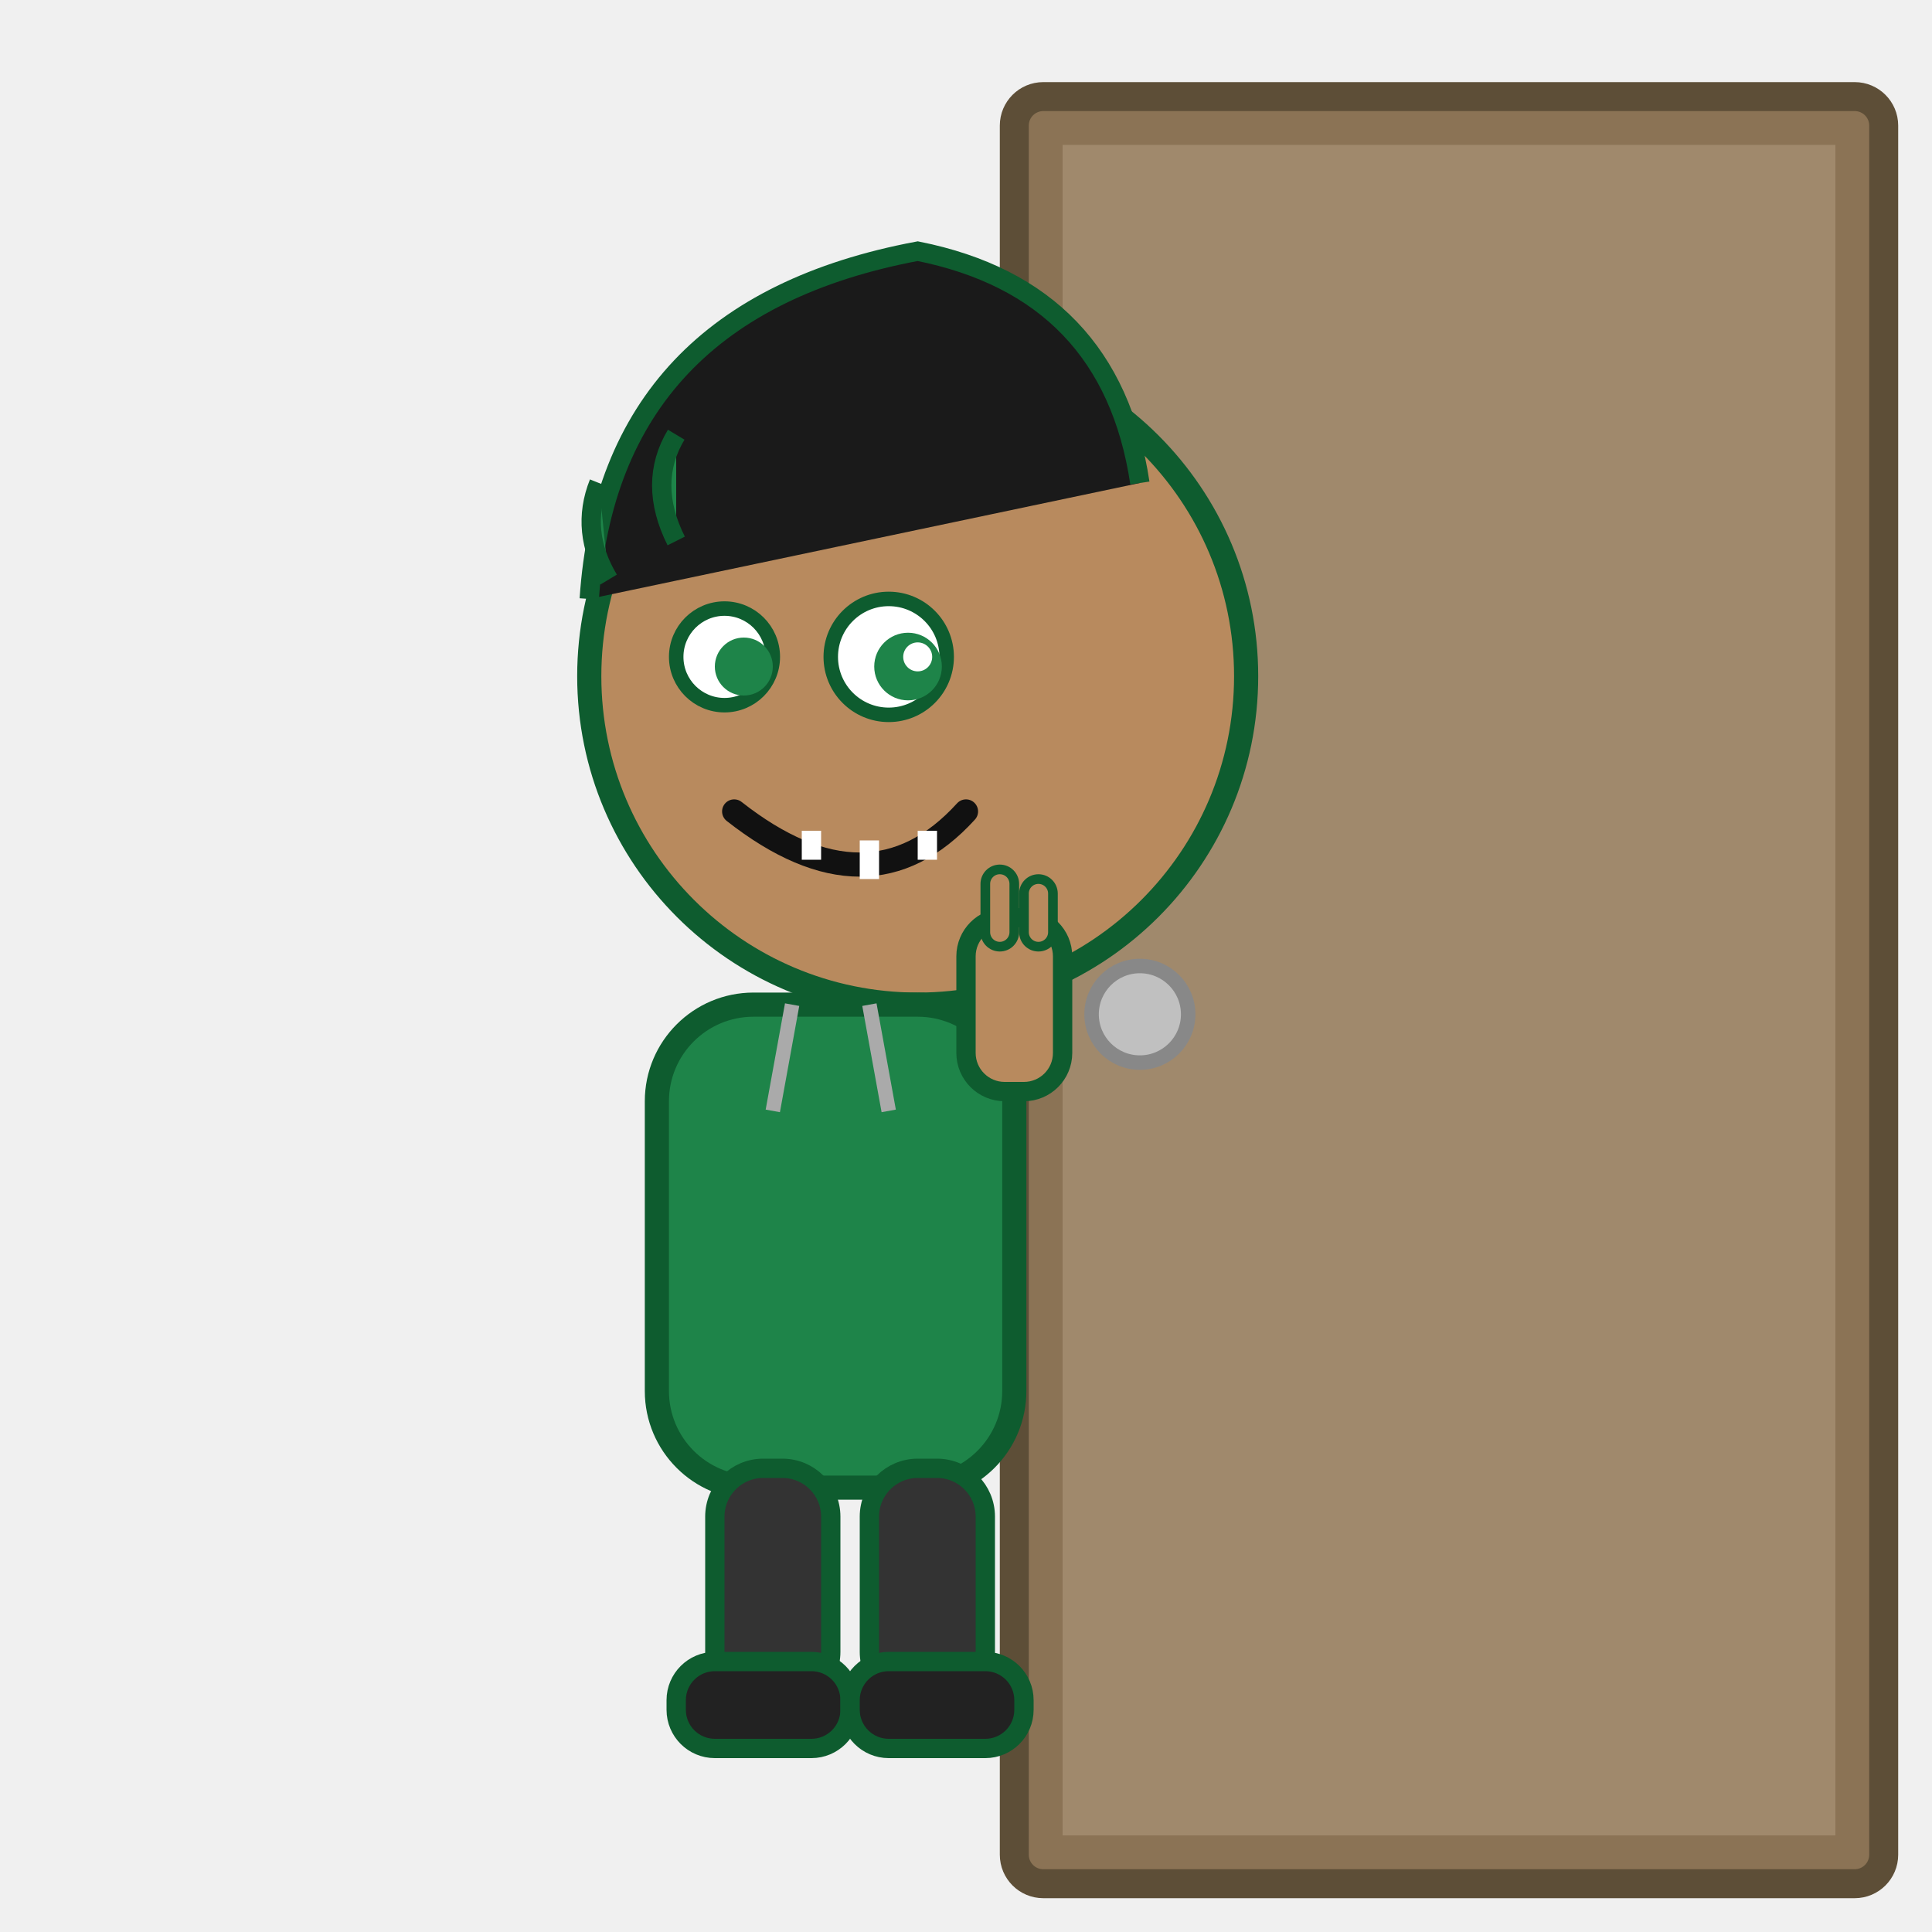
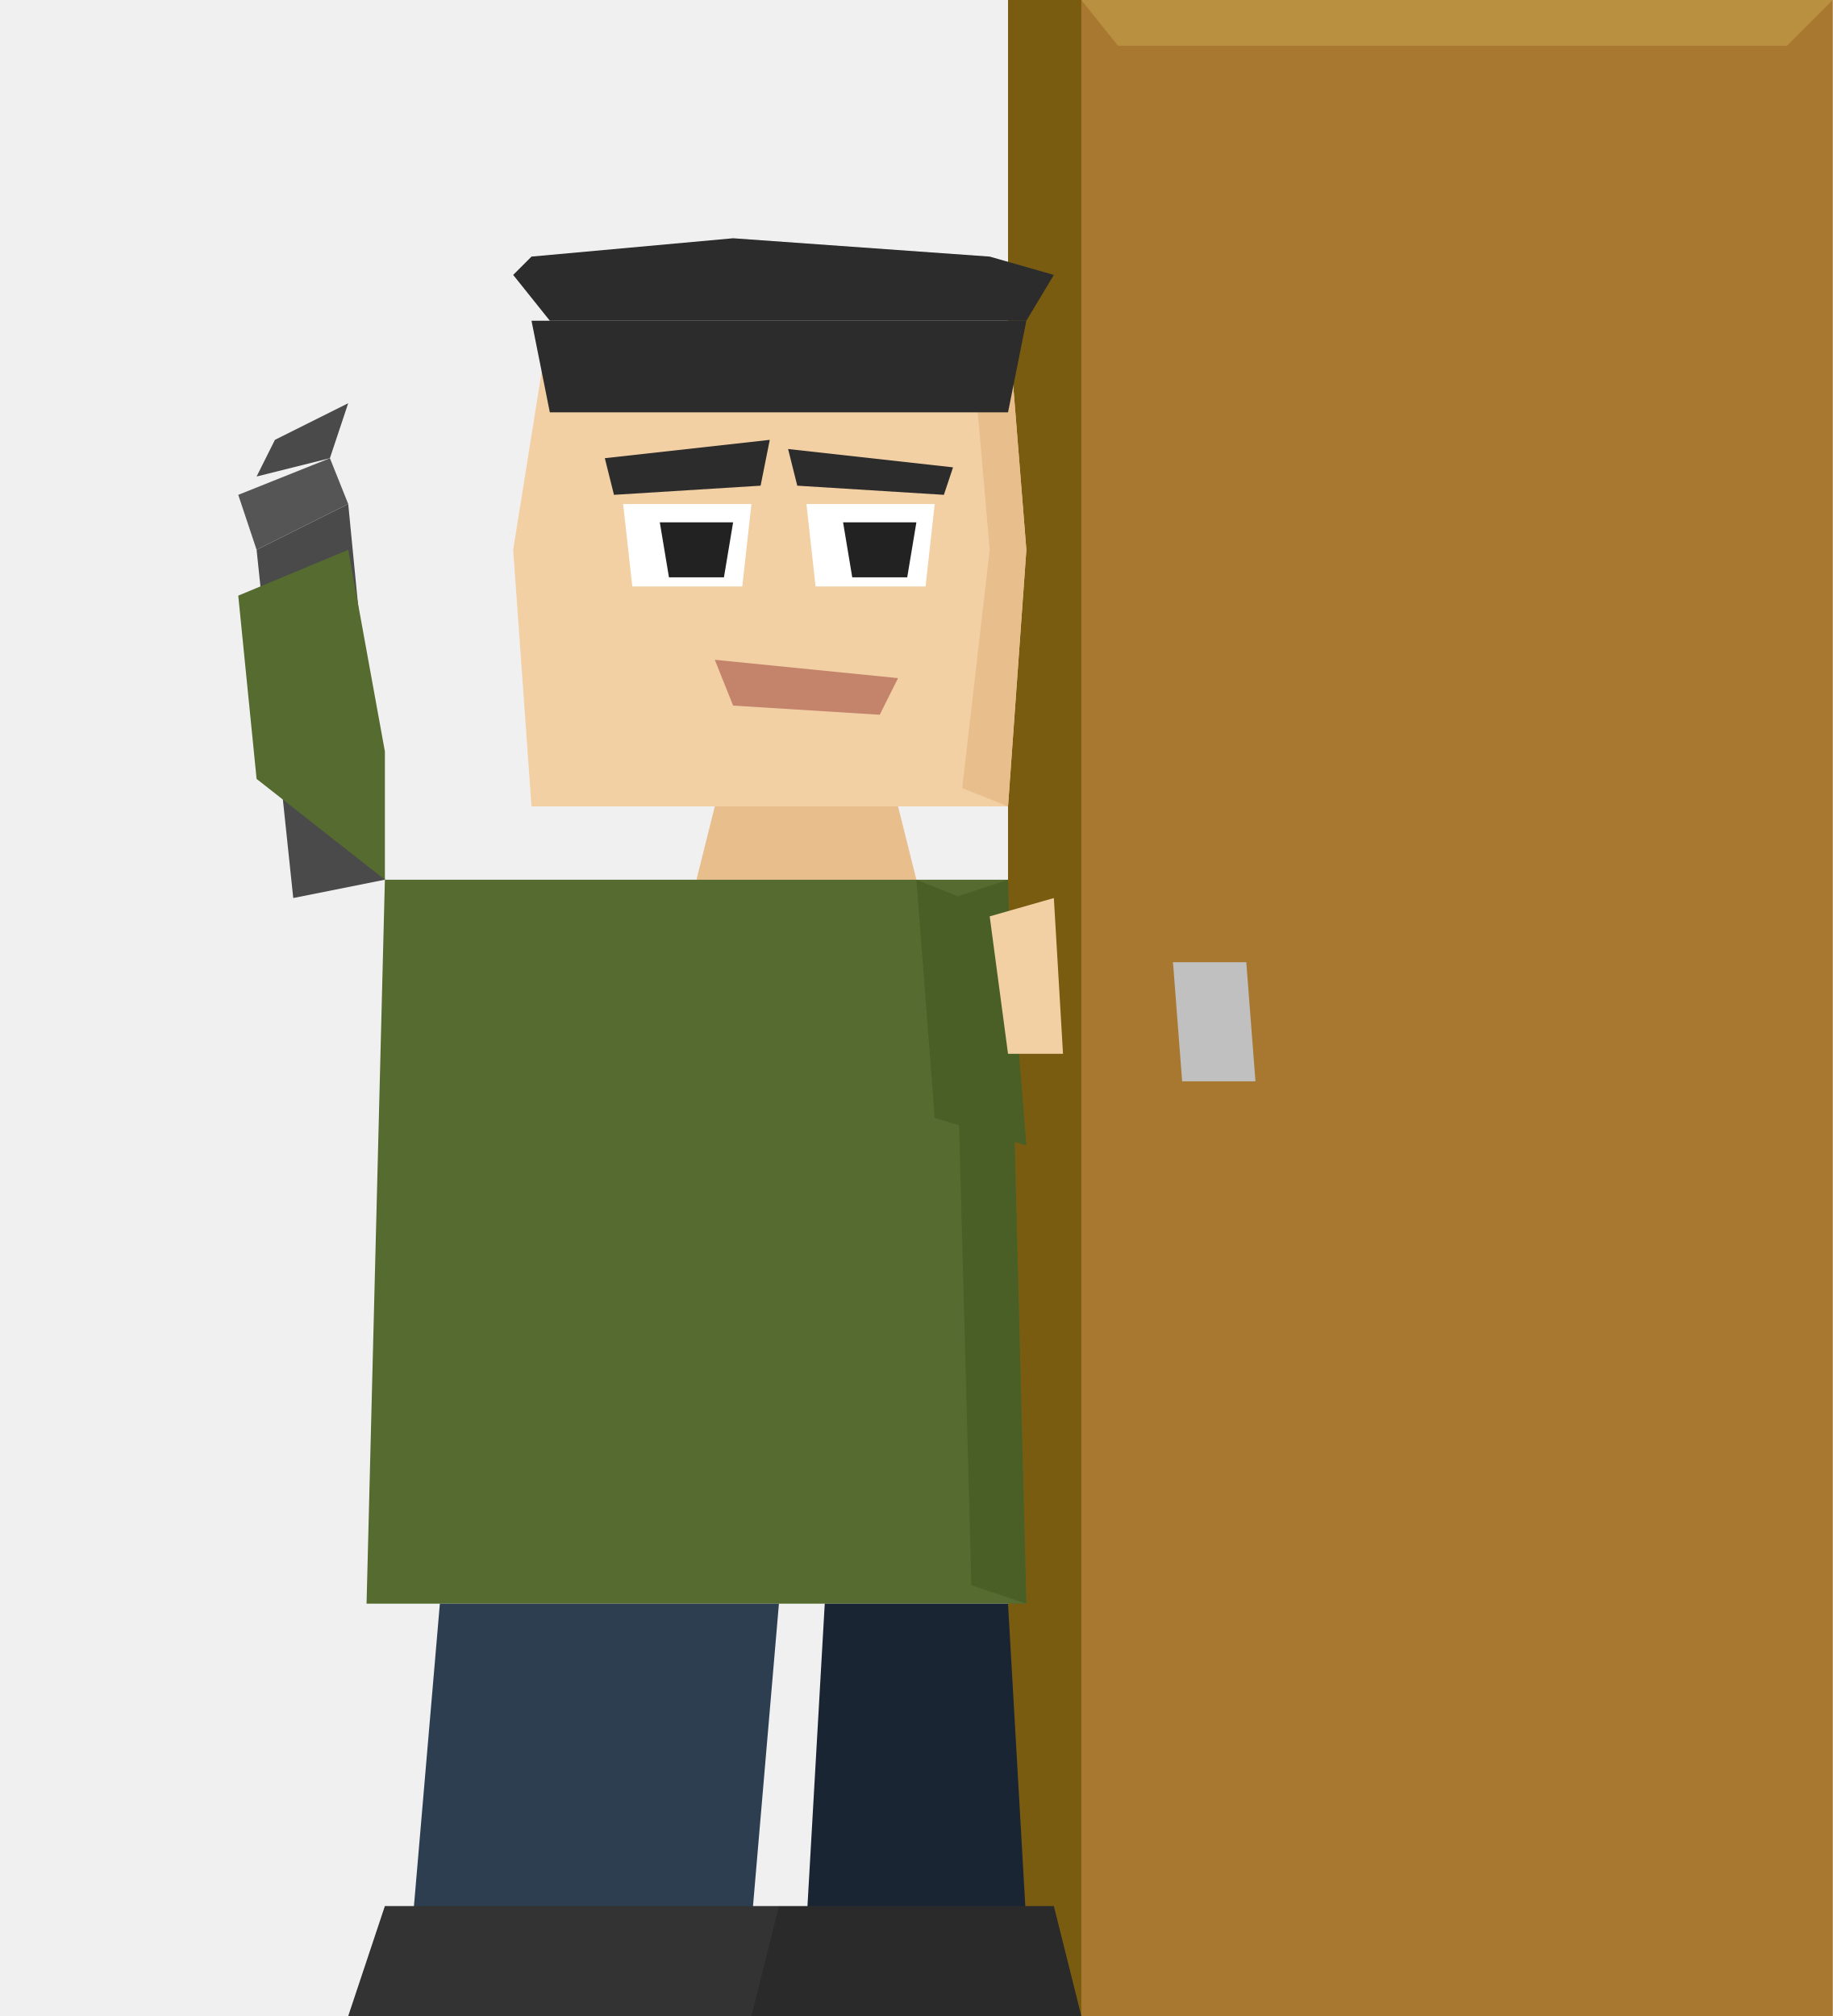
- <svg xmlns="http://www.w3.org/2000/svg" viewBox="0 0 200 200" width="200" height="200">
-   <rect x="105" y="10" width="90" height="185" rx="3" fill="#8B7355" stroke="#5D4E37" stroke-width="3" />
-   <rect x="110" y="15" width="80" height="175" fill="#A0896C" />
-   <circle cx="118" cy="105" r="5" fill="#C0C0C0" stroke="#888" stroke-width="1.5" />
-   <circle cx="95" cy="70" r="34" fill="#B88A5E" stroke="#0E5C2F" stroke-width="2.5" />
-   <path d="M61,62 Q63,32 95,26 Q115,30 118,50" fill="#1A1A1A" stroke="#0E5C2F" stroke-width="2" />
-   <path d="M63,60 Q60,55 62,50" fill="#1E8449" stroke="#0E5C2F" stroke-width="2" />
-   <path d="M70,56 Q67,50 70,45" fill="#1E8449" stroke="#0E5C2F" stroke-width="2" />
-   <circle cx="92" cy="68" r="6" fill="white" stroke="#0E5C2F" stroke-width="1.5" />
-   <circle cx="94" cy="69" r="3.5" fill="#1E8449" />
-   <circle cx="95" cy="68" r="1.5" fill="white" />
-   <circle cx="75" cy="68" r="5" fill="white" stroke="#0E5C2F" stroke-width="1.5" />
-   <circle cx="77" cy="69" r="3" fill="#1E8449" />
-   <path d="M76,84 Q90,95 100,84" fill="none" stroke="#111" stroke-width="2.5" stroke-linecap="round" />
-   <line x1="84" y1="86" x2="84" y2="89" stroke="white" stroke-width="2" />
-   <line x1="90" y1="87" x2="90" y2="91" stroke="white" stroke-width="2" />
-   <line x1="96" y1="86" x2="96" y2="89" stroke="white" stroke-width="2" />
-   <rect x="68" y="104" width="37" height="50" rx="10" fill="#1E8449" stroke="#0E5C2F" stroke-width="2.5" />
-   <line x1="82" y1="104" x2="80" y2="115" stroke="#AAA" stroke-width="1.5" />
-   <line x1="90" y1="104" x2="92" y2="115" stroke="#AAA" stroke-width="1.5" />
-   <rect x="100" y="95" width="10" height="18" rx="4" fill="#B88A5E" stroke="#0E5C2F" stroke-width="2" />
-   <rect x="102" y="90" width="3" height="8" rx="1.5" fill="#B88A5E" stroke="#0E5C2F" stroke-width="1" />
-   <rect x="106" y="91" width="3" height="7" rx="1.5" fill="#B88A5E" stroke="#0E5C2F" stroke-width="1" />
-   <rect x="74" y="152" width="12" height="24" rx="5" fill="#333" stroke="#0E5C2F" stroke-width="2" />
-   <rect x="90" y="152" width="12" height="24" rx="5" fill="#333" stroke="#0E5C2F" stroke-width="2" />
-   <rect x="70" y="172" width="18" height="9" rx="4" fill="#222" stroke="#0E5C2F" stroke-width="2" />
-   <rect x="88" y="172" width="18" height="9" rx="4" fill="#222" stroke="#0E5C2F" stroke-width="2" />
+ <svg xmlns="http://www.w3.org/2000/svg" viewBox="0 0 200 220" width="200" height="220">
+   <polygon points="110,0 145,0 145,220 110,220" fill="#8B6914" />
+   <polygon points="110,0 118,0 118,220 110,220" fill="#7A5C10" />
+   <polygon points="118,0 200,0 200,220 118,220" fill="#A87830" />
+   <polygon points="118,0 200,0 195,5 122,5" fill="#B89040" />
+   <polygon points="128,105 136,105 137,118 129,118" fill="#C0C0C0" />
+   <polygon points="60,35 110,35 112,60 110,88 58,88 56,60" fill="#F2D0A4" />
+   <polygon points="110,35 112,60 110,88 105,86 108,60 106,37" fill="#E8BE8C" />
+   <polygon points="58,35 112,35 110,45 60,45" fill="#2C2C2C" />
+   <polygon points="56,30 60,35 112,35 115,30 108,28 80,26 58,28" fill="#2C2C2C" />
+   <polygon points="68,55 82,55 81,64 69,64" fill="white" />
+   <polygon points="72,57 80,57 79,63 73,63" fill="#222" />
+   <polygon points="88,55 102,55 101,64 89,64" fill="white" />
+   <polygon points="92,57 100,57 99,63 93,63" fill="#222" />
+   <polygon points="66,50 84,48 83,53 67,54" fill="#2C2C2C" />
+   <polygon points="86,49 104,51 103,54 87,53" fill="#2C2C2C" />
+   <polygon points="78,72 98,74 96,78 80,77" fill="#C4846C" />
+   <polygon points="78,88 98,88 100,96 76,96" fill="#E8BE8C" />
+   <polygon points="42,96 110,96 112,175 40,175" fill="#556B2F" />
+   <polygon points="110,96 112,175 106,173 104,98" fill="#4A5F25" />
+   <polygon points="28,60 38,55 42,96 32,98" fill="#4A4A4A" />
+   <polygon points="28,60 38,55 36,50 26,54" fill="#555" />
+   <polygon points="30,48 38,44 36,50 28,52" fill="#4A4A4A" />
+   <polygon points="42,96 28,85 26,65 38,60 42,82" fill="#556B2F" />
+   <polygon points="100,96 110,100 112,125 102,122" fill="#4A5F25" />
+   <polygon points="108,100 115,98 116,115 110,115" fill="#F2D0A4" />
+   <polygon points="48,175 85,175 82,210 45,210" fill="#2C3E50" />
+   <polygon points="90,175 110,175 112,210 88,210" fill="#1A2533" />
+   <polygon points="42,208 85,208 87,220 38,220" fill="#333" />
+   <polygon points="85,208 115,208 118,220 82,220" fill="#2A2A2A" />
</svg>
